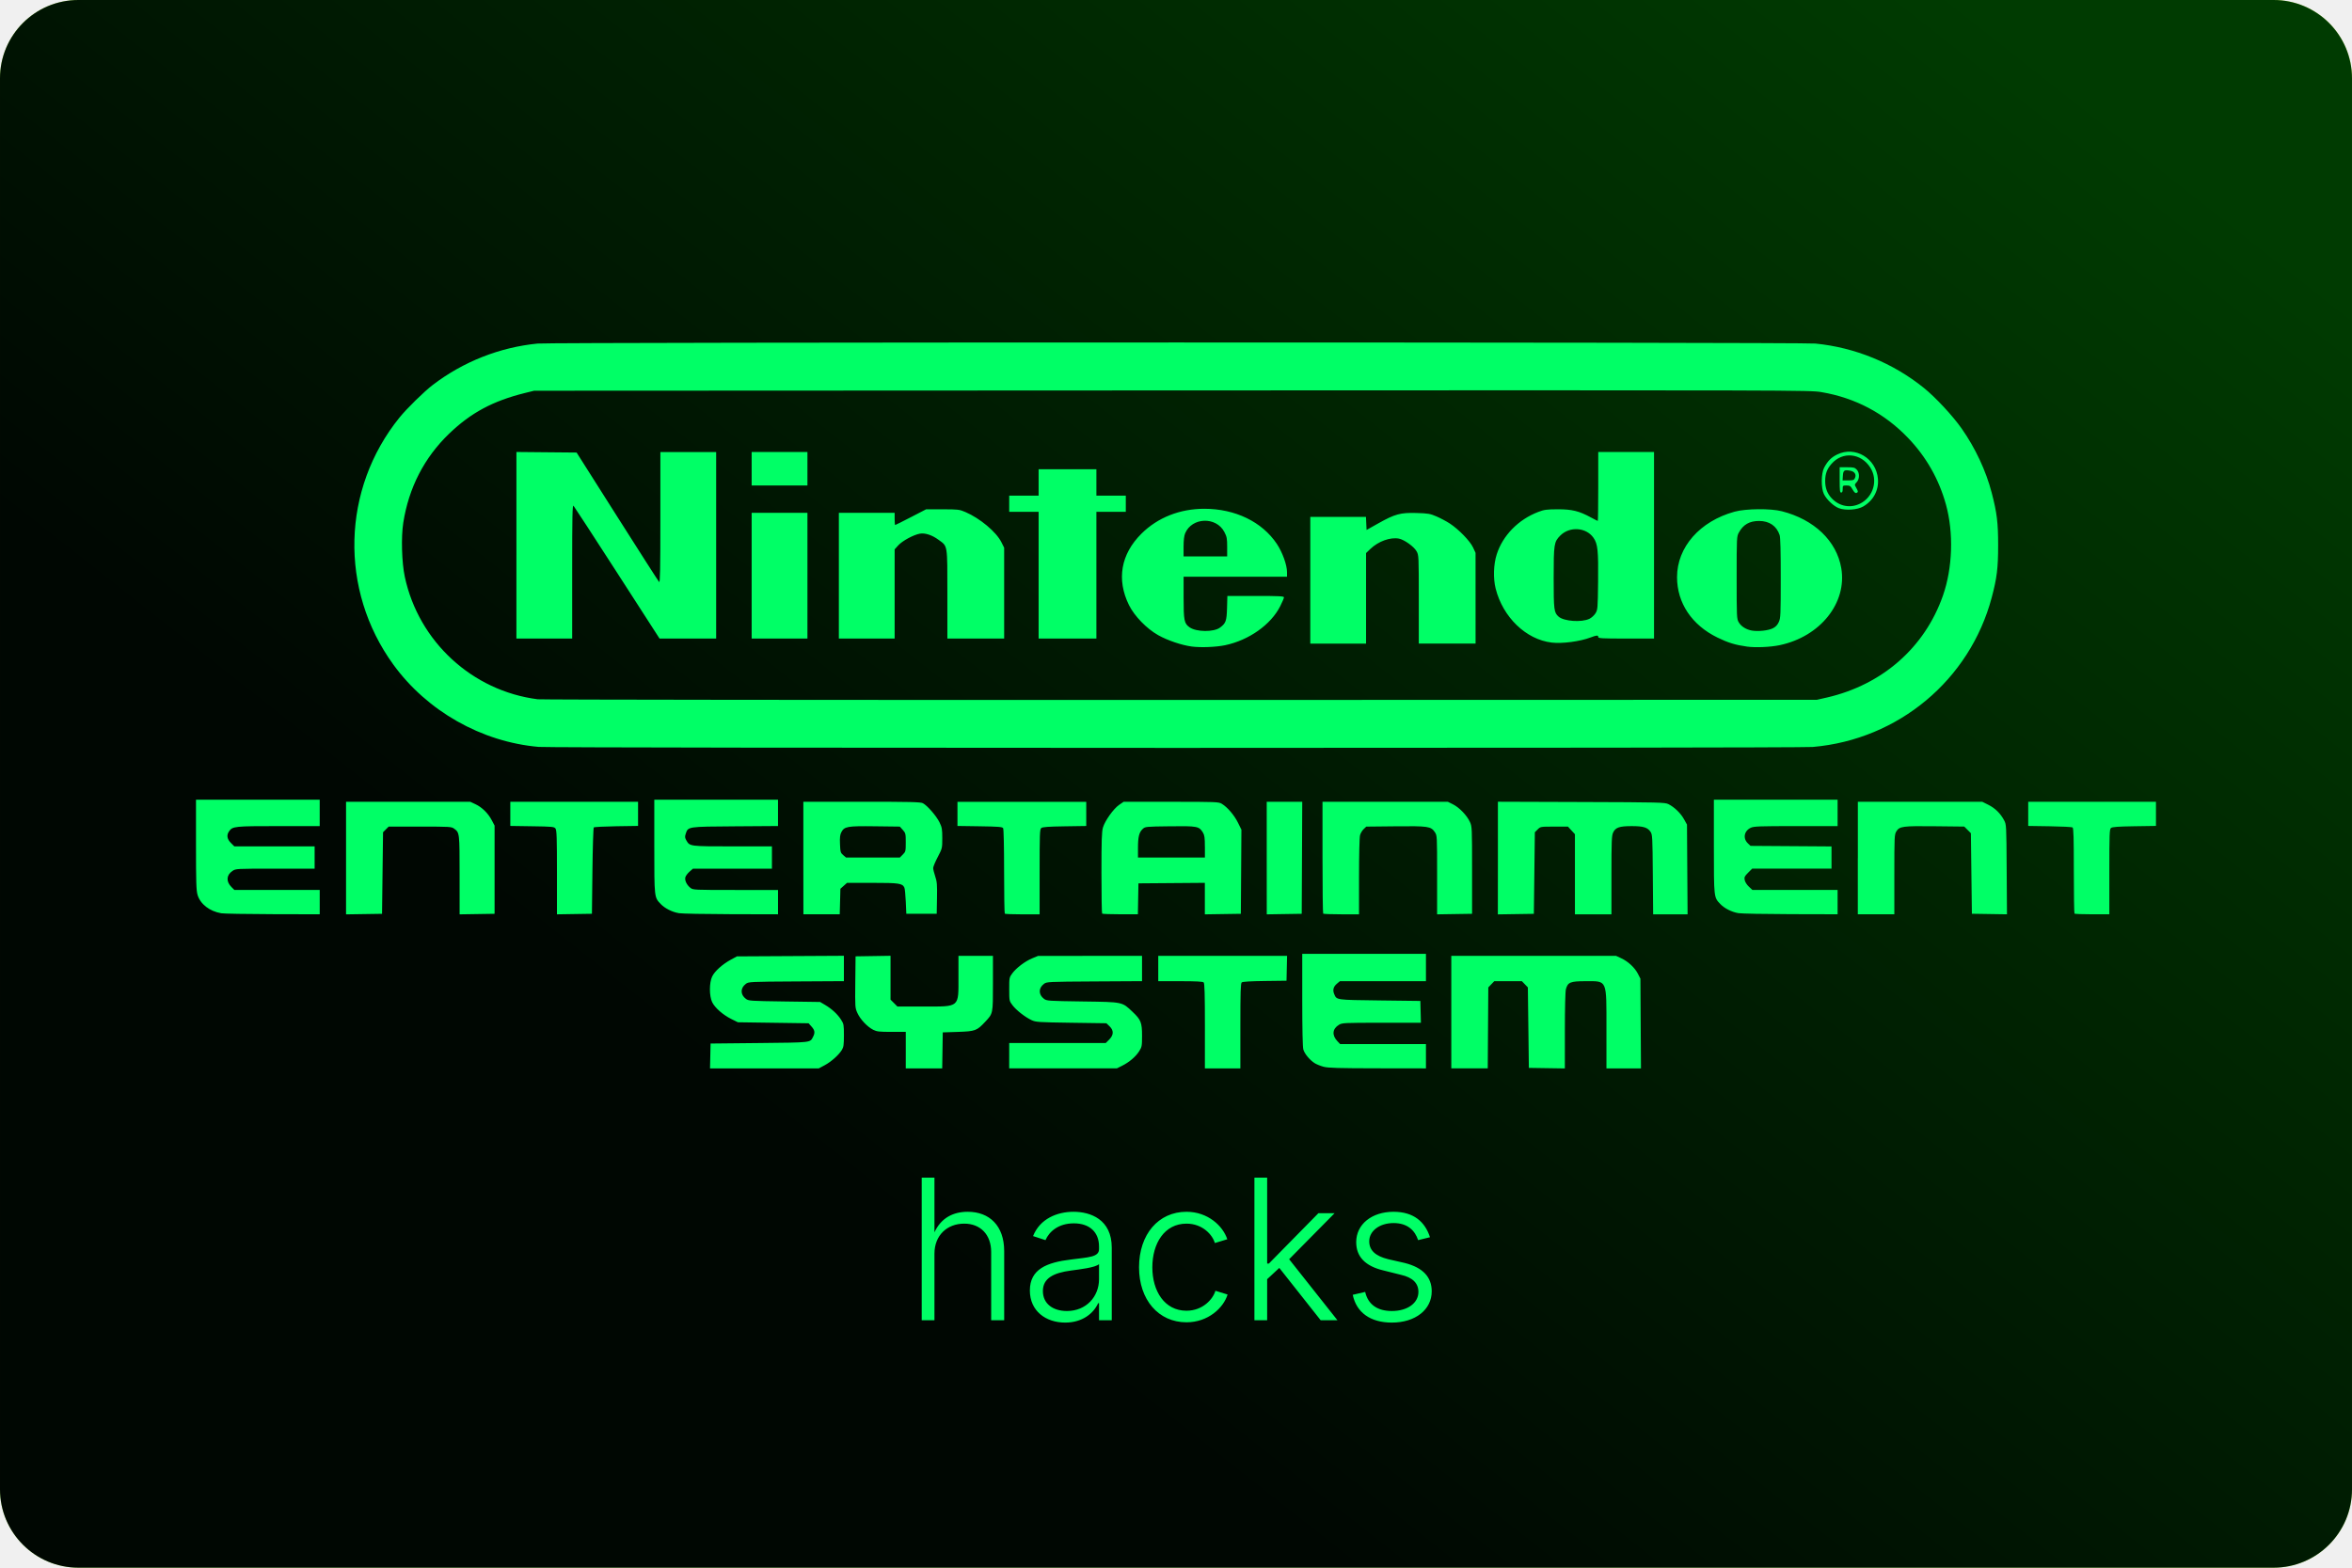
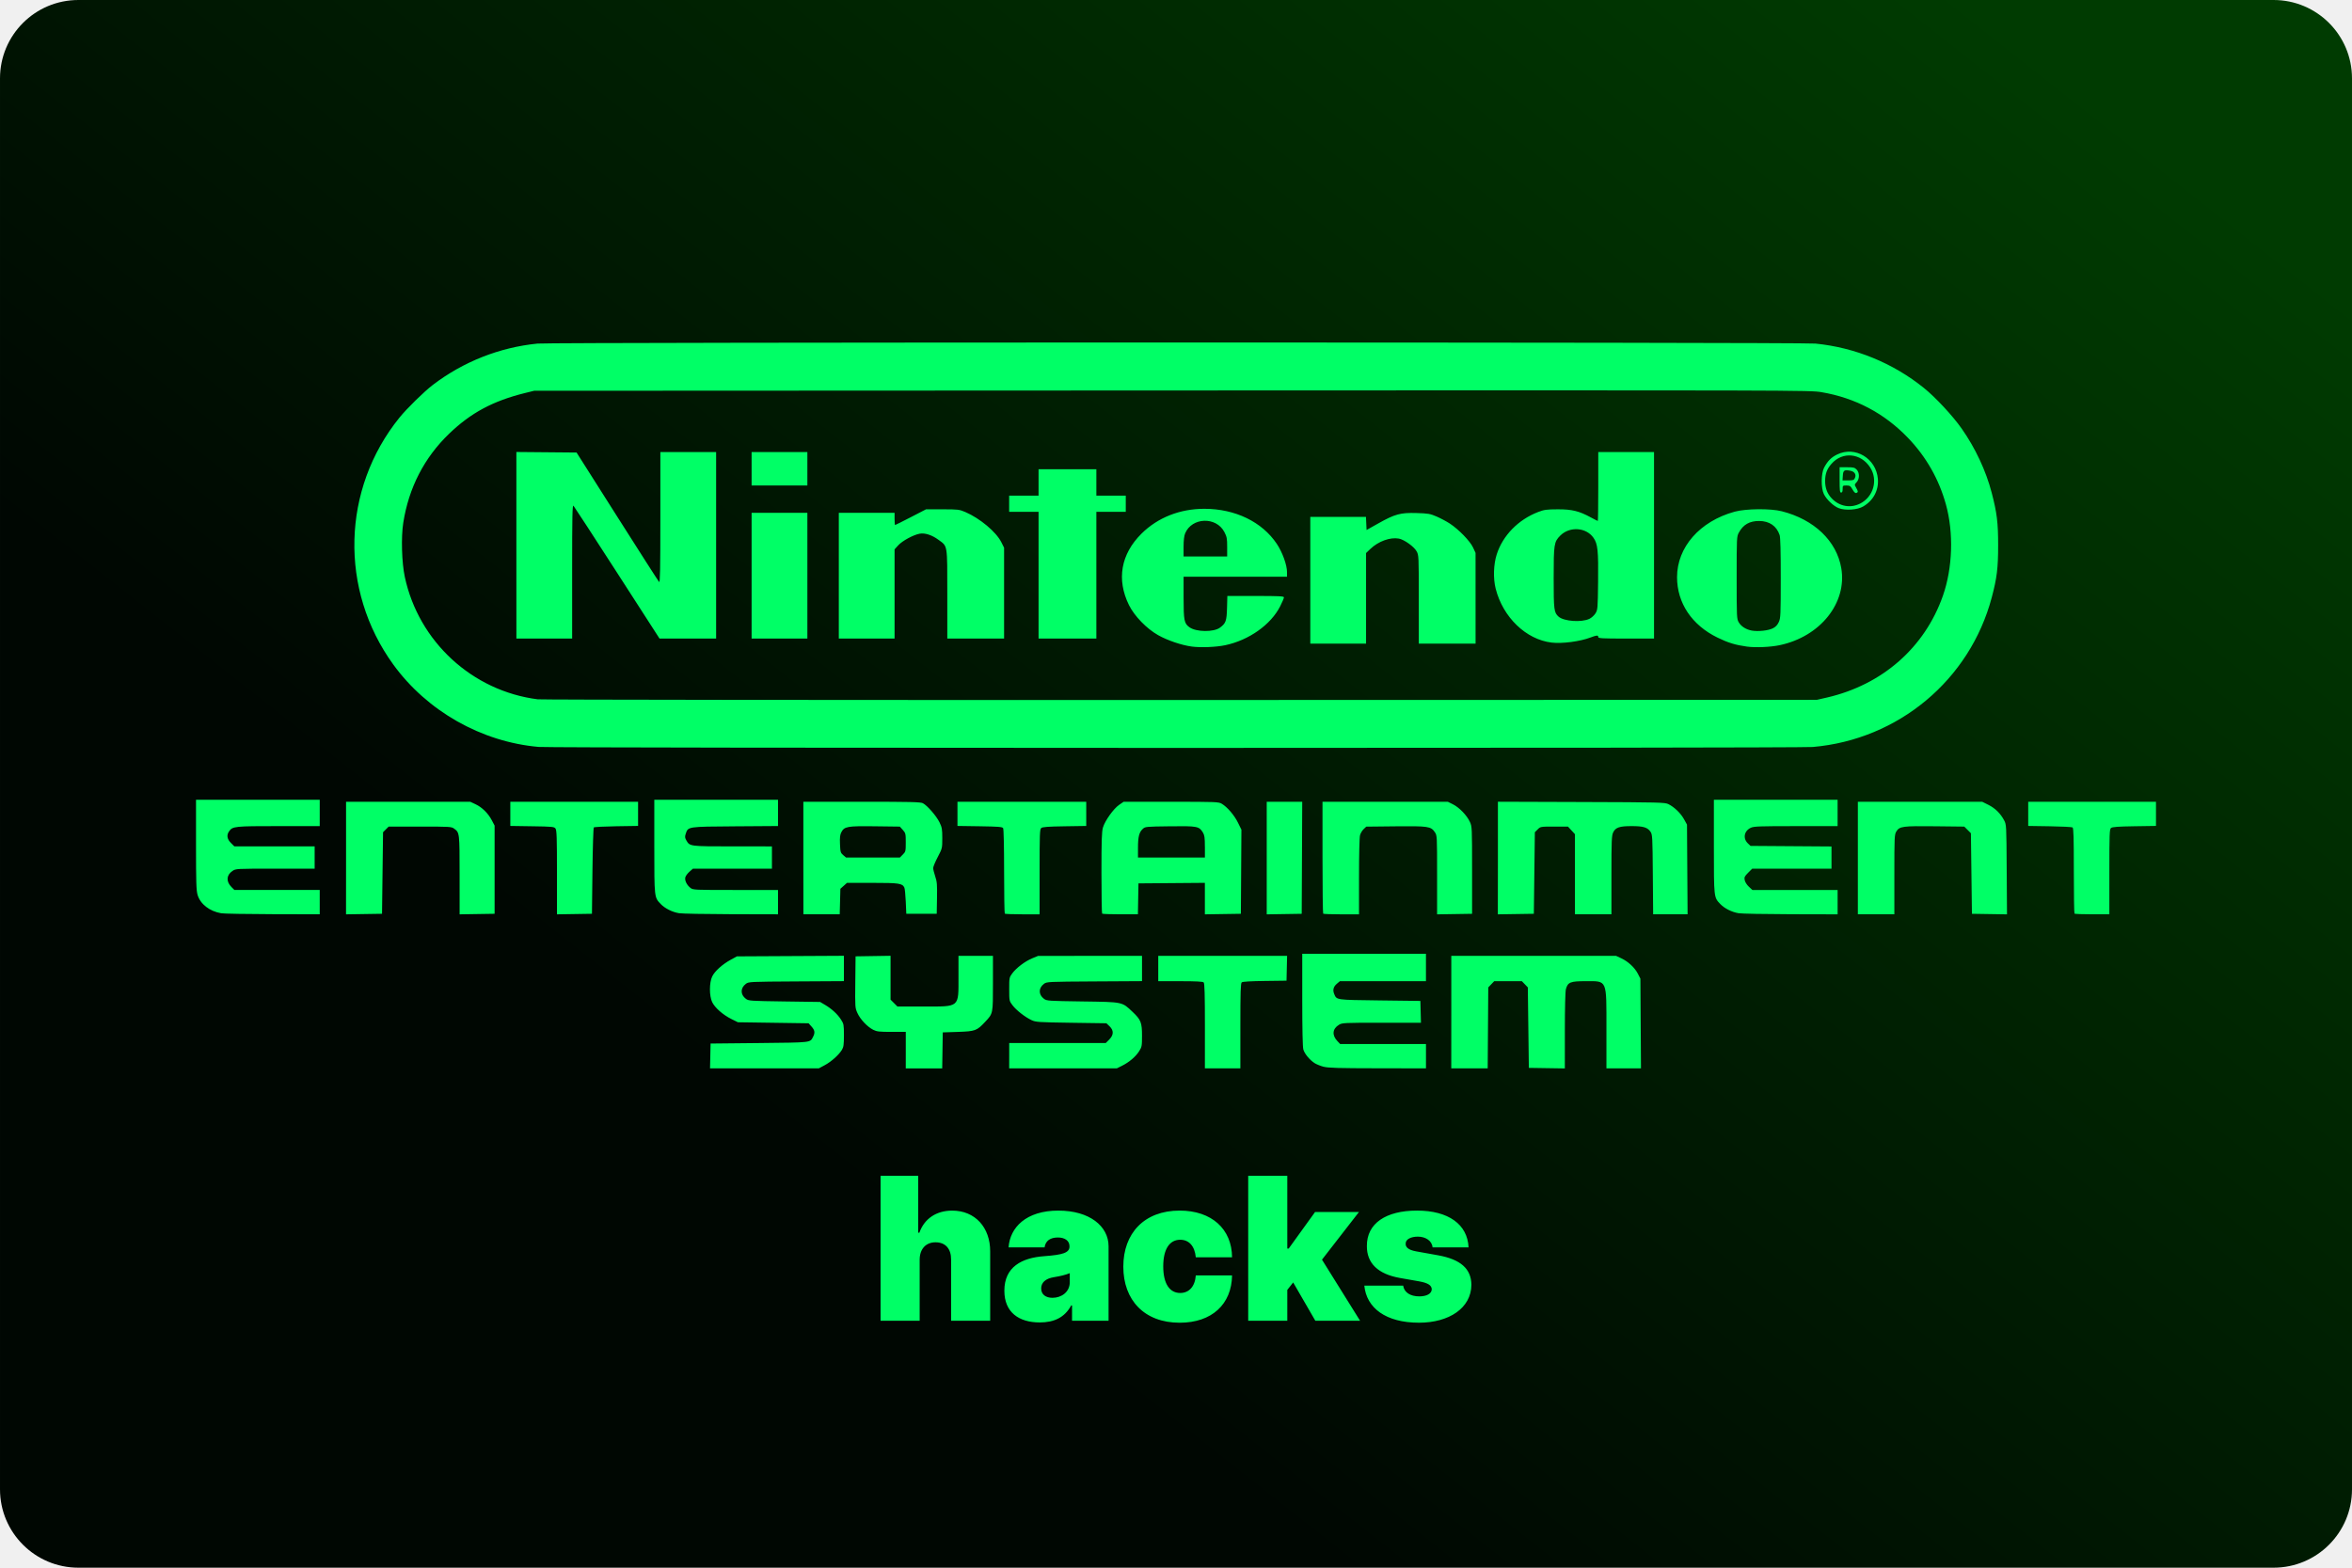
- <svg xmlns="http://www.w3.org/2000/svg" xmlns:xlink="http://www.w3.org/1999/xlink" width="480" height="320" viewBox="0 0 127 84.667" version="1.1" id="svg1543">
-   <defs id="defs1540">
-     <clipPath clipPathUnits="userSpaceOnUse" id="clipPath2468">
-       <path id="path2470" style="fill:#ff0000;fill-opacity:0.533;stroke-width:2;stroke-linecap:square;stroke-linejoin:round;paint-order:stroke fill markers" d="m 200,0 h 96 l -16,160 h -96 z" />
-     </clipPath>
-     <clipPath clipPathUnits="userSpaceOnUse" id="clipPath2484">
-       <path id="path2486" style="fill:#ffff00;fill-opacity:0.365;stroke-width:2;stroke-linecap:square;stroke-linejoin:round;paint-order:stroke fill markers" d="M 8,0 C 3.568,0 0,3.568 0,8 V 160 H 108 L 124,0 Z" />
-     </clipPath>
-     <clipPath clipPathUnits="userSpaceOnUse" id="clipPath2500">
-       <path id="path2502" style="fill:#00ffff;fill-opacity:0.483;stroke-width:2;stroke-linecap:square;stroke-linejoin:round;paint-order:stroke fill markers" d="M 104,0 H 220 L 204,160 H 88 Z" />
-     </clipPath>
-     <clipPath clipPathUnits="userSpaceOnUse" id="clipPath2785">
-       <path id="path2787" style="fill:#00ff00;fill-opacity:0.338;stroke-width:2;stroke-linecap:square;stroke-linejoin:round;paint-order:stroke fill markers" d="M 276,0 H 392 L 376,160 H 260 Z" />
-     </clipPath>
-     <clipPath clipPathUnits="userSpaceOnUse" id="clipPath2801">
-       <path id="path2803" style="fill:#ff00ff;fill-opacity:0.432;stroke-width:2;stroke-linecap:square;stroke-linejoin:round;paint-order:stroke fill markers" d="M 372,0 356,160 H 480 V 8 c 0,-4.432 -3.568,-8 -8,-8 z" />
-     </clipPath>
-     <clipPath id="clip1">
-       <path d="m 249,0 h 75 v 124.512 h -75 z m 0,0" id="path2" />
-     </clipPath>
-     <clipPath id="clip2">
-       <path d="m 421,0 h 90 v 124.512 h -90 z m 0,0" id="path5" />
-     </clipPath>
-     <clipPath id="clip3">
-       <path d="m 513,0 h 28 v 124.512 h -28 z m 0,0" id="path8" />
-     </clipPath>
-     <clipPath id="clip4">
-       <path d="m 659,4 h 86.871 V 124 H 659 Z m 0,0" id="path11" />
-     </clipPath>
-     <linearGradient xlink:href="#linearGradient2856-6" id="linearGradient2858-3" x1="116.417" y1="7.938" x2="62.174" y2="76.729" gradientUnits="userSpaceOnUse" gradientTransform="translate(90.01723,19.87626)" />
-     <linearGradient id="linearGradient2856-6">
-       <stop style="stop-color:#cc3b02;stop-opacity:1" offset="0" id="stop2852-7" />
-       <stop style="stop-color:#a10705;stop-opacity:1" offset="1" id="stop2854-5" />
+ <svg xmlns="http://www.w3.org/2000/svg" width="480" height="320" version="1.1" viewBox="0 0 127 84.667">
+   <defs>
+     <linearGradient id="a" x1="116.42" x2="62.174" y1="7.938" y2="76.729" gradientTransform="translate(3e-6)" gradientUnits="userSpaceOnUse">
+       <stop stop-color="#003b01" offset="0" />
+       <stop stop-color="#000702" offset="1" />
    </linearGradient>
  </defs>
-   <g id="layer1" style="display:inline">
-     <g id="g1363" transform="translate(-90.01723,-19.87626)">
-       <rect style="fill:url(#linearGradient2858-3);fill-opacity:1;stroke-width:0.529;stroke-linecap:square;stroke-linejoin:round;paint-order:stroke fill markers" id="rect1569-3" width="127" height="84.667" x="90.017" y="19.876" ry="4.233" />
-       <path style="fill:#ffffff;stroke-width:0.055" d="m 128.371,76.906 0.015,-0.671 2.633,-0.027 c 2.852,-0.03 2.735,-0.016 2.9,-0.335 0.116,-0.224 0.097,-0.354 -0.081,-0.553 l -0.16,-0.179 -1.909,-0.027 -1.909,-0.027 -0.354,-0.176 c -0.452,-0.224 -0.888,-0.607 -1.034,-0.909 -0.162,-0.334 -0.162,-1.055 0,-1.389 0.138,-0.286 0.555,-0.661 1.005,-0.905 l 0.332,-0.18 2.888,-0.016 2.888,-0.016 v 0.685 0.685 l -2.569,0.015 c -2.513,0.015 -2.573,0.018 -2.724,0.13 -0.305,0.227 -0.305,0.583 -6e-5,0.81 0.148,0.111 0.231,0.116 2.081,0.142 l 1.926,0.027 0.267,0.157 c 0.361,0.212 0.678,0.505 0.865,0.798 0.146,0.23 0.155,0.278 0.155,0.849 -1.7e-4,0.507 -0.018,0.634 -0.109,0.784 -0.168,0.276 -0.579,0.642 -0.929,0.829 l -0.318,0.17 h -2.937 -2.937 l 0.015,-0.671 z m 10.555,-0.315 v -0.986 h -0.769 c -0.669,0 -0.797,-0.015 -0.991,-0.113 -0.318,-0.162 -0.692,-0.558 -0.847,-0.896 -0.132,-0.288 -0.133,-0.31 -0.119,-1.681 l 0.015,-1.389 0.944,-0.015 0.944,-0.015 v 1.184 1.184 l 0.186,0.186 0.186,0.186 h 1.404 c 1.985,0 1.892,0.079 1.892,-1.612 v -1.125 h 0.931 0.931 v 1.481 c 0,1.667 0.009,1.624 -0.424,2.087 -0.446,0.477 -0.529,0.507 -1.465,0.539 l -0.821,0.027 -0.015,0.972 -0.015,0.972 h -0.984 -0.984 z m 5.585,0.301 v -0.684 h 2.606 2.606 l 0.186,-0.186 c 0.249,-0.249 0.255,-0.494 0.018,-0.721 l -0.168,-0.161 -1.899,-0.027 c -1.785,-0.026 -1.914,-0.034 -2.145,-0.143 -0.349,-0.164 -0.818,-0.531 -1.025,-0.802 -0.175,-0.23 -0.177,-0.237 -0.178,-0.865 -0.001,-0.617 0.003,-0.638 0.163,-0.855 0.22,-0.299 0.694,-0.657 1.08,-0.816 l 0.316,-0.13 2.806,-0.001 2.806,-0.001 v 0.683 0.683 l -2.569,0.015 c -2.513,0.015 -2.573,0.018 -2.724,0.13 -0.305,0.227 -0.305,0.583 -5e-5,0.81 0.148,0.111 0.231,0.116 2.081,0.142 2.203,0.031 2.124,0.015 2.708,0.567 0.444,0.42 0.505,0.574 0.505,1.282 0,0.559 -0.009,0.608 -0.157,0.841 -0.187,0.294 -0.531,0.588 -0.919,0.782 l -0.282,0.141 h -2.908 -2.908 z m 10.567,-1.604 c 0,-1.707 -0.017,-2.305 -0.066,-2.354 -0.047,-0.047 -0.404,-0.066 -1.259,-0.066 h -1.194 v -0.684 -0.684 h 3.478 3.478 l -0.015,0.671 -0.015,0.671 -1.173,0.015 c -0.753,0.009 -1.199,0.036 -1.246,0.075 -0.058,0.048 -0.073,0.514 -0.073,2.353 v 2.293 h -0.958 -0.958 z m 6.41,2.202 c -0.163,-0.044 -0.376,-0.129 -0.474,-0.189 -0.268,-0.166 -0.557,-0.512 -0.622,-0.747 -0.037,-0.133 -0.058,-1.109 -0.058,-2.687 l -3.1e-4,-2.477 h 3.34 3.34 v 0.739 0.739 h -2.323 -2.323 l -0.162,0.136 c -0.19,0.16 -0.238,0.342 -0.147,0.557 0.137,0.327 0.07,0.317 2.458,0.347 l 2.195,0.027 0.015,0.589 0.015,0.589 -2.123,2.19e-4 c -2.032,2.19e-4 -2.131,0.005 -2.304,0.111 -0.357,0.217 -0.388,0.565 -0.079,0.888 l 0.144,0.151 h 2.317 2.317 v 0.657 0.657 l -2.614,-0.004 c -2.108,-0.003 -2.672,-0.019 -2.911,-0.083 z m 6.894,-2.952 v -3.039 l 4.449,5.47e-4 4.449,5.48e-4 0.284,0.132 c 0.37,0.172 0.726,0.505 0.895,0.835 l 0.135,0.264 0.015,2.423 0.015,2.423 h -0.932 -0.932 v -2.111 c 0,-2.731 0.058,-2.598 -1.127,-2.598 -0.821,0 -0.957,0.055 -1.061,0.427 -0.034,0.122 -0.057,1.014 -0.057,2.244 l -5.5e-4,2.041 -0.972,-0.015 -0.972,-0.015 -0.027,-2.173 -0.027,-2.173 -0.161,-0.168 -0.161,-0.168 h -0.746 -0.746 l -0.161,0.168 -0.161,0.168 -0.015,2.186 -0.015,2.186 h -0.984 -0.984 z m -66.42,-5.339 c -0.628,-0.106 -1.129,-0.495 -1.277,-0.991 -0.071,-0.241 -0.085,-0.678 -0.085,-2.713 V 63.068 h 3.34 3.34 v 0.712 0.712 h -2.219 c -2.381,0 -2.485,0.011 -2.674,0.28 -0.145,0.207 -0.112,0.419 0.097,0.629 l 0.186,0.186 h 2.168 2.168 v 0.602 0.602 h -2.127 c -2.124,0 -2.127,2.19e-4 -2.312,0.125 -0.329,0.222 -0.35,0.569 -0.051,0.868 l 0.157,0.157 h 2.304 2.304 v 0.657 0.657 l -2.532,-0.006 c -1.393,-0.004 -2.646,-0.026 -2.786,-0.049 z m 6.741,-2.982 v -3.04 l 3.353,5.47e-4 3.353,5.47e-4 0.283,0.132 c 0.351,0.164 0.68,0.486 0.879,0.865 l 0.152,0.289 v 2.382 2.382 l -0.944,0.015 -0.944,0.015 -8e-4,-2.123 c -8.7e-4,-2.282 -0.001,-2.286 -0.291,-2.501 -0.149,-0.111 -0.214,-0.115 -1.847,-0.115 h -1.692 l -0.152,0.152 -0.152,0.152 -0.027,2.203 -0.027,2.203 -0.972,0.015 -0.972,0.015 z m 11.388,0.777 c 0,-1.867 -0.014,-2.282 -0.078,-2.369 -0.072,-0.099 -0.164,-0.108 -1.259,-0.124 l -1.182,-0.018 V 63.831 63.178 h 3.449 3.449 v 0.652 0.652 l -1.173,0.018 c -0.645,0.01 -1.193,0.039 -1.218,0.064 -0.025,0.025 -0.058,1.084 -0.073,2.354 l -0.027,2.309 -0.944,0.015 -0.944,0.015 z m 6.582,2.2 c -0.362,-0.06 -0.754,-0.258 -0.981,-0.495 -0.348,-0.364 -0.345,-0.332 -0.345,-3.11 V 63.068 h 3.34 3.34 v 0.71 0.71 l -2.313,0.016 c -2.584,0.018 -2.541,0.011 -2.671,0.405 -0.052,0.159 -0.046,0.215 0.041,0.365 0.182,0.312 0.182,0.312 2.493,0.313 l 2.122,8.07e-4 v 0.602 0.602 h -2.133 -2.133 l -0.188,0.165 c -0.103,0.091 -0.203,0.226 -0.222,0.302 -0.042,0.167 0.077,0.413 0.275,0.569 0.142,0.112 0.196,0.114 2.438,0.114 h 2.292 v 0.657 0.657 l -2.532,-0.006 c -1.393,-0.004 -2.662,-0.028 -2.821,-0.054 z m 6.722,-2.978 v -3.039 h 3.151 c 2.638,0 3.176,0.013 3.304,0.079 0.238,0.123 0.729,0.688 0.896,1.029 0.134,0.274 0.151,0.37 0.151,0.858 0,0.545 -0.002,0.553 -0.246,1.021 -0.136,0.259 -0.246,0.526 -0.246,0.593 0,0.067 0.05,0.27 0.111,0.451 0.096,0.284 0.109,0.443 0.096,1.174 l -0.015,0.845 h -0.821 -0.821 l -0.029,-0.657 c -0.016,-0.361 -0.05,-0.701 -0.075,-0.755 -0.109,-0.232 -0.285,-0.258 -1.726,-0.258 h -1.371 l -0.179,0.16 -0.179,0.16 -0.018,0.689 -0.018,0.689 h -0.981 -0.981 z m 5.37,-0.187 c 0.153,-0.153 0.16,-0.181 0.16,-0.656 0,-0.471 -0.008,-0.505 -0.16,-0.675 l -0.16,-0.179 -1.339,-0.017 c -1.505,-0.019 -1.657,0.008 -1.82,0.322 -0.07,0.134 -0.087,0.286 -0.072,0.639 0.018,0.428 0.031,0.473 0.173,0.595 l 0.154,0.132 h 1.452 1.452 z m 5.507,3.19 c -0.02,-0.02 -0.037,-1.049 -0.037,-2.286 -4.9e-4,-1.32 -0.022,-2.283 -0.053,-2.331 -0.043,-0.068 -0.259,-0.085 -1.258,-0.1 l -1.207,-0.018 v -0.652 -0.652 h 3.477 3.477 v 0.653 0.653 l -1.169,0.018 c -0.89,0.013 -1.19,0.036 -1.259,0.093 -0.081,0.068 -0.09,0.303 -0.09,2.368 v 2.293 h -0.922 c -0.507,0 -0.938,-0.016 -0.958,-0.036 z m 5.256,0 c -0.02,-0.02 -0.036,-1.013 -0.036,-2.207 0,-1.762 0.015,-2.223 0.081,-2.445 0.109,-0.367 0.571,-1.014 0.872,-1.221 l 0.243,-0.167 2.563,2.19e-4 c 2.461,2.18e-4 2.571,0.005 2.742,0.109 0.304,0.185 0.669,0.613 0.867,1.013 l 0.189,0.383 -0.015,2.272 -0.015,2.272 -0.972,0.015 -0.972,0.015 v -0.851 -0.851 l -1.793,0.014 -1.793,0.014 -0.015,0.835 -0.015,0.835 h -0.948 c -0.521,0 -0.964,-0.016 -0.984,-0.036 z m 5.548,-3.618 c 0,-0.487 -0.019,-0.619 -0.107,-0.764 -0.205,-0.336 -0.298,-0.354 -1.781,-0.335 -1.325,0.017 -1.334,0.018 -1.474,0.15 -0.19,0.178 -0.25,0.426 -0.25,1.031 l -3.1e-4,0.506 h 1.807 1.807 v -0.589 z m 3.34,0.617 v -3.04 h 0.959 0.959 l -0.014,3.025 -0.014,3.025 -0.944,0.015 -0.944,0.015 z m 3.048,3.001 c -0.02,-0.02 -0.036,-1.387 -0.036,-3.039 v -3.002 h 3.384 3.384 l 0.279,0.139 c 0.338,0.169 0.748,0.594 0.91,0.944 0.117,0.253 0.119,0.309 0.119,2.613 v 2.354 l -0.944,0.015 -0.944,0.015 v -2.128 c 0,-2.127 0,-2.129 -0.125,-2.315 -0.208,-0.309 -0.357,-0.331 -2.129,-0.312 l -1.57,0.017 -0.141,0.133 c -0.078,0.073 -0.166,0.221 -0.196,0.329 -0.032,0.113 -0.054,1.054 -0.055,2.235 l -3.1e-4,2.039 h -0.949 c -0.522,0 -0.965,-0.016 -0.986,-0.036 z m 9.435,-3.002 v -3.041 l 4.503,0.015 c 4.257,0.014 4.514,0.02 4.707,0.116 0.318,0.158 0.66,0.489 0.838,0.81 l 0.162,0.293 0.016,2.423 0.016,2.423 h -0.93 -0.93 l -0.017,-2.149 c -0.016,-2.027 -0.023,-2.158 -0.124,-2.307 -0.161,-0.238 -0.391,-0.307 -1.015,-0.307 -0.664,0 -0.875,0.072 -1.003,0.344 -0.081,0.17 -0.092,0.444 -0.092,2.306 v 2.113 h -0.986 -0.986 v -2.163 -2.163 l -0.188,-0.205 -0.188,-0.205 h -0.742 c -0.738,0 -0.743,8.44e-4 -0.894,0.152 l -0.152,0.152 -0.027,2.203 -0.027,2.203 -0.972,0.015 -0.972,0.015 z m 12.988,2.977 c -0.362,-0.06 -0.754,-0.258 -0.981,-0.495 -0.348,-0.364 -0.345,-0.332 -0.345,-3.11 V 63.068 h 3.34 3.34 v 0.712 0.712 h -2.25 c -1.969,0 -2.274,0.011 -2.439,0.09 -0.364,0.173 -0.435,0.579 -0.149,0.848 l 0.138,0.13 2.186,0.015 2.186,0.015 v 0.6 0.6 h -2.142 -2.142 l -0.219,0.219 c -0.192,0.192 -0.215,0.241 -0.185,0.397 0.019,0.102 0.116,0.254 0.225,0.356 l 0.191,0.178 h 2.3 2.3 v 0.657 0.657 l -2.532,-0.006 c -1.393,-0.004 -2.662,-0.028 -2.821,-0.054 z m 6.448,-2.978 v -3.039 h 3.358 3.358 l 0.333,0.166 c 0.362,0.181 0.65,0.463 0.846,0.83 0.125,0.234 0.126,0.251 0.141,2.659 l 0.016,2.424 -0.947,-0.015 -0.947,-0.015 -0.027,-2.175 -0.027,-2.175 -0.179,-0.179 -0.179,-0.179 -1.573,-0.018 c -1.761,-0.02 -1.926,0.002 -2.096,0.281 -0.101,0.166 -0.107,0.29 -0.107,2.324 v 2.149 h -0.986 -0.986 v -3.039 z m 11.698,3.002 c -0.02,-0.02 -0.036,-1.066 -0.036,-2.324 0,-1.77 -0.015,-2.297 -0.068,-2.331 -0.038,-0.024 -0.592,-0.052 -1.232,-0.062 l -1.163,-0.018 V 63.831 63.178 h 3.449 3.449 v 0.652 0.652 l -1.169,0.018 c -0.889,0.014 -1.191,0.036 -1.259,0.094 -0.081,0.068 -0.09,0.303 -0.09,2.368 v 2.293 h -0.922 c -0.507,0 -0.938,-0.016 -0.958,-0.036 z m -82.929,-9.003 c -3.09,-0.27 -6.027,-1.935 -7.852,-4.451 -2.921,-4.027 -2.784,-9.477 0.336,-13.337 0.392,-0.485 1.33,-1.405 1.795,-1.76 1.646,-1.257 3.608,-2.032 5.659,-2.236 0.789,-0.078 68.213,-0.078 69.002,0 2.14,0.212 4.187,1.049 5.856,2.396 0.631,0.509 1.56,1.507 2.041,2.195 0.74,1.055 1.312,2.278 1.621,3.465 0.285,1.094 0.348,1.61 0.348,2.838 0,1.23 -0.065,1.762 -0.346,2.82 -1.182,4.451 -5.042,7.675 -9.665,8.073 -0.803,0.069 -68.004,0.066 -68.794,-0.003 z m 69.561,-2.668 c 2.992,-0.688 5.285,-2.702 6.264,-5.501 0.524,-1.498 0.586,-3.393 0.162,-4.924 -0.378,-1.364 -1.062,-2.569 -2.043,-3.593 -1.274,-1.331 -2.85,-2.165 -4.679,-2.475 -0.626,-0.106 -1.072,-0.107 -35.072,-0.092 l -34.438,0.016 -0.493,0.122 c -1.734,0.43 -2.922,1.068 -4.097,2.198 -1.341,1.29 -2.179,2.917 -2.476,4.809 -0.122,0.774 -0.083,2.152 0.083,2.925 0.748,3.495 3.64,6.16 7.175,6.61 0.196,0.025 15.816,0.042 34.712,0.037 l 34.356,-0.008 z m -34.301,-2.754 c -0.544,-0.072 -1.3,-0.328 -1.807,-0.612 -0.621,-0.348 -1.288,-1.034 -1.579,-1.626 -0.681,-1.381 -0.44,-2.754 0.677,-3.86 0.877,-0.869 2.072,-1.341 3.392,-1.341 1.664,0 3.117,0.703 3.913,1.893 0.304,0.455 0.552,1.141 0.552,1.531 v 0.244 h -2.792 -2.792 v 1.124 c 0,1.244 0.031,1.402 0.32,1.608 0.364,0.259 1.309,0.269 1.647,0.016 0.315,-0.235 0.358,-0.355 0.378,-1.055 l 0.018,-0.653 h 1.528 c 1.255,0 1.528,0.013 1.528,0.075 0,0.041 -0.089,0.253 -0.199,0.472 -0.499,0.998 -1.689,1.843 -2.976,2.113 -0.495,0.104 -1.318,0.136 -1.808,0.072 z m 1.916,-5.38 c 0,-0.456 -0.017,-0.547 -0.152,-0.806 -0.44,-0.842 -1.754,-0.797 -2.117,0.073 -0.056,0.135 -0.085,0.378 -0.085,0.725 v 0.522 h 1.177 1.177 z m 28.065,5.383 c -0.622,-0.086 -1.016,-0.206 -1.593,-0.488 -1.383,-0.675 -2.178,-1.864 -2.18,-3.258 -0.002,-1.622 1.231,-3.026 3.111,-3.54 0.608,-0.166 1.938,-0.179 2.546,-0.023 1.75,0.447 2.957,1.601 3.21,3.069 0.324,1.878 -1.132,3.702 -3.325,4.164 -0.502,0.106 -1.307,0.141 -1.769,0.077 z m 1.401,-0.987 c 0.152,-0.078 0.248,-0.179 0.321,-0.34 0.097,-0.213 0.104,-0.384 0.105,-2.37 8.2e-4,-1.458 -0.019,-2.2 -0.061,-2.327 -0.164,-0.49 -0.553,-0.758 -1.103,-0.76 -0.521,-0.002 -0.865,0.195 -1.099,0.628 -0.115,0.214 -0.118,0.271 -0.118,2.436 0,2.132 0.004,2.225 0.111,2.407 0.131,0.224 0.398,0.393 0.707,0.448 0.34,0.061 0.894,7.17e-4 1.136,-0.123 z m -24.977,-2.595 v -3.422 h 1.503 1.503 l 0.016,0.353 0.016,0.353 0.63,-0.354 c 0.904,-0.508 1.201,-0.588 2.067,-0.562 0.63,0.019 0.735,0.037 1.085,0.188 0.213,0.092 0.533,0.262 0.712,0.379 0.481,0.315 1.093,0.945 1.254,1.291 l 0.137,0.294 5.4e-4,2.45 5.5e-4,2.45 h -1.533 -1.533 V 52.249 c 0,-2.365 -0.001,-2.39 -0.122,-2.604 -0.141,-0.251 -0.667,-0.626 -0.953,-0.68 -0.465,-0.087 -1.107,0.145 -1.538,0.557 l -0.234,0.223 v 2.446 2.446 h -1.506 -1.506 v -3.422 z m 13.03,3.365 c -1.381,-0.163 -2.63,-1.368 -3.021,-2.913 -0.14,-0.554 -0.117,-1.305 0.057,-1.849 0.327,-1.022 1.166,-1.88 2.239,-2.291 0.324,-0.124 0.453,-0.142 1.053,-0.144 0.77,-0.003 1.159,0.093 1.795,0.44 0.189,0.103 0.356,0.188 0.37,0.188 0.014,0 0.025,-0.838 0.025,-1.862 V 44.289 h 1.506 1.506 v 5.037 5.037 h -1.506 c -1.302,0 -1.506,-0.011 -1.506,-0.082 0,-0.108 -0.08,-0.104 -0.416,0.024 -0.569,0.216 -1.534,0.343 -2.103,0.275 z m 2.039,-1.281 c 0.112,-0.054 0.26,-0.187 0.329,-0.297 0.12,-0.193 0.125,-0.251 0.142,-1.713 0.019,-1.68 -0.018,-2.039 -0.25,-2.369 -0.398,-0.567 -1.286,-0.625 -1.792,-0.118 -0.338,0.339 -0.357,0.458 -0.357,2.297 0,1.722 0.018,1.859 0.266,2.081 0.284,0.253 1.238,0.321 1.663,0.118 z M 117.902,49.325 v -5.038 l 1.625,0.015 1.625,0.015 2.194,3.461 c 1.207,1.904 2.225,3.492 2.262,3.529 0.053,0.053 0.067,-0.669 0.067,-3.475 v -3.542 h 1.506 1.506 v 5.037 5.037 h -1.528 -1.528 l -2.285,-3.545 c -1.257,-1.95 -2.319,-3.581 -2.359,-3.625 -0.062,-0.067 -0.074,0.5 -0.074,3.545 v 3.625 h -1.506 -1.506 z m 12.702,1.643 v -3.395 h 1.506 1.506 v 3.395 3.395 h -1.506 -1.506 z m 4.709,0 v -3.395 h 1.506 1.506 v 0.329 c 0,0.181 0.013,0.329 0.029,0.329 0.016,0 0.398,-0.191 0.849,-0.424 l 0.82,-0.424 h 0.889 c 0.844,0 0.907,0.008 1.233,0.147 0.788,0.338 1.669,1.076 1.945,1.631 l 0.148,0.296 v 2.453 2.453 h -1.533 -1.533 l -2.1e-4,-2.395 c -2.2e-4,-2.725 0.025,-2.572 -0.477,-2.939 -0.35,-0.257 -0.722,-0.379 -1.005,-0.331 -0.337,0.057 -0.947,0.386 -1.168,0.63 l -0.197,0.218 v 2.409 2.409 h -1.506 -1.506 v -3.395 z m 10.786,-0.027 v -3.422 h -0.794 -0.794 v -0.438 -0.438 h 0.794 0.794 v -0.712 -0.712 h 1.56 1.56 v 0.712 0.712 h 0.794 0.794 v 0.438 0.438 h -0.794 -0.794 v 3.422 3.422 h -1.56 -1.56 z m 43.213,-3.619 c -0.28,-0.103 -0.661,-0.461 -0.809,-0.761 -0.16,-0.324 -0.153,-1.117 0.013,-1.43 0.191,-0.359 0.382,-0.552 0.703,-0.709 0.971,-0.475 2.112,0.21 2.201,1.323 0.049,0.612 -0.245,1.162 -0.793,1.484 -0.313,0.184 -0.949,0.229 -1.315,0.094 z m 1.146,-0.247 c 0.726,-0.368 0.98,-1.274 0.547,-1.95 -0.502,-0.782 -1.494,-0.878 -2.089,-0.201 -0.248,0.282 -0.343,0.538 -0.345,0.924 -0.002,0.387 0.114,0.692 0.36,0.949 0.413,0.431 1.01,0.539 1.527,0.277 z m -0.407,-0.762 c -0.109,-0.192 -0.147,-0.217 -0.329,-0.217 -0.198,-3.83e-4 -0.205,0.006 -0.205,0.191 0,0.134 -0.025,0.192 -0.082,0.192 -0.069,0 -0.082,-0.113 -0.082,-0.684 v -0.684 h 0.401 c 0.348,0 0.417,0.017 0.52,0.127 0.163,0.173 0.161,0.506 -0.003,0.681 -0.119,0.126 -0.12,0.135 -0.027,0.295 0.116,0.202 0.118,0.245 0.013,0.286 -0.055,0.021 -0.122,-0.04 -0.205,-0.185 z m 0.129,-0.621 c 0.085,-0.186 -0.019,-0.35 -0.248,-0.393 -0.33,-0.062 -0.386,-0.025 -0.405,0.263 l -0.017,0.26 h 0.305 c 0.268,0 0.313,-0.016 0.365,-0.13 z m -59.576,-0.5 V 44.289 h 1.506 1.506 v 0.903 0.903 h -1.506 -1.506 z" id="path4656" />
-     </g>
-   </g>
-   <g id="layer3" style="display:inline">
-     <text xml:space="preserve" style="font-style:normal;font-weight:normal;font-size:10.583px;line-height:1.25;font-family:sans-serif;display:inline;fill:#ffffff;fill-opacity:1;stroke:none;stroke-width:0.265" x="48.88" y="71.306" id="text2121">
-       <tspan id="tspan2119" style="font-style:normal;font-variant:normal;font-weight:300;font-stretch:normal;font-size:10.583px;font-family:Inter;-inkscape-font-specification:'Inter, Light';font-variant-ligatures:normal;font-variant-caps:normal;font-variant-numeric:normal;font-variant-east-asian:normal;fill:#ffffff;stroke-width:0.265" x="48.88" y="71.306">hacks</tspan>
-     </text>
-   </g>
-   <g id="layer2" style="display:inline;mix-blend-mode:multiply">
-     <rect style="fill:#00ff66;fill-opacity:1;stroke:none;stroke-width:1;stroke-linecap:square;stroke-linejoin:round;paint-order:stroke markers fill" id="rect10353" width="127" height="84.667" x="0" y="0" ry="4.233" />
-   </g>
-   <style type="text/css" id="style3952">
- 	.st0{fill:#FC0C18;}
- 	.st1{fill:#FC0C18;}
- </style>
-   <style type="text/css" id="style3952-7">
- 	.st0{fill:#FC0C18;}
- 	.st1{fill:#FC0C18;}
- </style>
+   <rect x="1.7285e-7" y="1.5721e-6" width="127" height="84.667" ry="4.233" fill="url(#a)" stroke-linecap="square" stroke-linejoin="round" stroke-width=".529" style="paint-order:stroke fill markers" />
+   <path d="m38.354 57.03 0.015-0.671 2.633-0.027c2.852-0.03 2.735-0.016 2.9-0.335 0.116-0.224 0.097-0.354-0.081-0.553l-0.16-0.179-3.817-0.055-0.354-0.176c-0.452-0.224-0.888-0.607-1.034-0.909-0.162-0.334-0.162-1.055 0-1.389 0.138-0.286 0.555-0.661 1.005-0.905l0.332-0.18 5.776-0.031v1.369l-2.569 0.015c-2.513 0.015-2.573 0.018-2.724 0.13-0.305 0.227-0.305 0.583-6e-5 0.81 0.148 0.111 0.231 0.116 2.08 0.142l1.926 0.027 0.267 0.157c0.361 0.212 0.678 0.505 0.865 0.798 0.146 0.23 0.155 0.278 0.155 0.849-1.7e-4 0.507-0.018 0.634-0.109 0.784-0.168 0.276-0.579 0.642-0.929 0.829l-0.318 0.17h-5.874l0.015-0.671zm10.555-0.315v-0.986h-0.769c-0.669 0-0.797-0.015-0.991-0.113-0.318-0.162-0.692-0.558-0.847-0.896-0.132-0.288-0.133-0.31-0.119-1.681l0.015-1.389 1.889-0.03v2.368l0.372 0.372h1.404c1.984 0 1.892 0.079 1.892-1.612v-1.125h1.861v1.481c0 1.667 9e-3 1.624-0.424 2.087-0.446 0.477-0.529 0.507-1.465 0.539l-0.821 0.027-0.03 1.944h-1.968zm5.585 0.301v-0.684h5.212l0.186-0.186c0.249-0.249 0.255-0.494 0.018-0.721l-0.168-0.161-1.899-0.027c-1.785-0.026-1.914-0.034-2.146-0.143-0.349-0.164-0.818-0.531-1.025-0.802-0.175-0.23-0.177-0.237-0.178-0.865-1e-3 -0.617 3e-3 -0.638 0.163-0.855 0.22-0.299 0.694-0.657 1.08-0.816l0.316-0.13 5.612-0.003v1.366l-2.569 0.015c-2.513 0.015-2.573 0.018-2.724 0.13-0.305 0.227-0.305 0.583-5e-5 0.81 0.148 0.111 0.231 0.116 2.08 0.142 2.204 0.031 2.124 0.015 2.708 0.567 0.444 0.42 0.505 0.574 0.505 1.282 0 0.559-9e-3 0.608-0.157 0.841-0.187 0.294-0.531 0.588-0.919 0.782l-0.282 0.141h-5.815zm10.567-1.604c0-1.707-0.017-2.305-0.066-2.354-0.047-0.047-0.404-0.066-1.259-0.066h-1.194v-1.369h6.957l-0.031 1.341-1.173 0.015c-0.753 0.009-1.199 0.036-1.246 0.075-0.058 0.048-0.073 0.514-0.073 2.353v2.293h-1.916zm6.41 2.202c-0.163-0.044-0.376-0.129-0.474-0.189-0.268-0.166-0.557-0.512-0.622-0.747-0.037-0.133-0.058-1.109-0.058-2.687l-3.1e-4 -2.478h6.68v1.478h-4.645l-0.162 0.136c-0.19 0.16-0.238 0.342-0.147 0.557 0.137 0.327 0.07 0.317 2.458 0.347l2.195 0.027 0.031 1.177-2.123 2.19e-4c-2.033 2.19e-4 -2.131 5e-3 -2.304 0.111-0.357 0.217-0.388 0.565-0.079 0.888l0.144 0.151h4.633v1.314l-2.614-0.004c-2.108-0.003-2.672-0.019-2.911-0.083zm6.894-2.952v-3.039l8.897 0.001 0.284 0.132c0.37 0.172 0.726 0.505 0.895 0.835l0.135 0.264 0.031 4.845h-1.865v-2.111c0-2.731 0.058-2.598-1.127-2.598-0.821 0-0.957 0.055-1.061 0.427-0.034 0.122-0.057 1.014-0.057 2.244l-5.5e-4 2.041-1.944-0.03-0.055-4.346-0.161-0.168-0.161-0.168h-1.492l-0.322 0.336-0.031 4.373h-1.967zm-66.42-5.339c-0.628-0.106-1.129-0.495-1.276-0.991-0.071-0.241-0.085-0.678-0.085-2.713v-2.426h6.68v1.423h-2.219c-2.381 0-2.485 0.011-2.674 0.28-0.145 0.207-0.112 0.419 0.097 0.629l0.186 0.186h4.336v1.204h-2.127c-2.124 0-2.127 2.19e-4 -2.312 0.125-0.329 0.222-0.35 0.569-0.051 0.868l0.157 0.157h4.607v1.314l-2.532-0.006c-1.393-0.004-2.646-0.026-2.786-0.049zm6.741-2.982v-3.04l6.707 0.001 0.283 0.132c0.351 0.164 0.68 0.486 0.879 0.865l0.152 0.289v4.763l-1.889 0.03-8e-4 -2.123c-8.7e-4 -2.282-1e-3 -2.286-0.291-2.501-0.149-0.111-0.214-0.115-1.847-0.115h-1.692l-0.304 0.304-0.055 4.405-1.944 0.03zm11.388 0.777c0-1.867-0.014-2.282-0.078-2.369-0.072-0.099-0.164-0.108-1.259-0.124l-1.182-0.018v-1.306h6.899v1.305l-1.173 0.018c-0.645 0.01-1.193 0.039-1.218 0.064-0.025 0.025-0.058 1.085-0.073 2.354l-0.027 2.309-1.889 0.03zm6.582 2.2c-0.362-0.06-0.754-0.258-0.981-0.495-0.348-0.364-0.345-0.332-0.345-3.11v-2.52h6.68v1.419l-2.313 0.016c-2.584 0.018-2.541 0.011-2.671 0.405-0.052 0.159-0.046 0.215 0.041 0.365 0.182 0.312 0.182 0.312 2.493 0.313l2.122 8.07e-4v1.204h-4.267l-0.188 0.165c-0.103 0.091-0.203 0.226-0.222 0.302-0.042 0.167 0.077 0.413 0.275 0.569 0.142 0.112 0.196 0.114 2.438 0.114h2.292v1.314l-2.532-0.006c-1.393-0.004-2.662-0.028-2.821-0.054zm6.722-2.978v-3.039h3.151c2.638 0 3.176 0.013 3.304 0.079 0.238 0.123 0.729 0.688 0.896 1.029 0.134 0.274 0.151 0.37 0.151 0.858 0 0.545-2e-3 0.553-0.246 1.021-0.136 0.259-0.246 0.526-0.246 0.593s0.05 0.27 0.111 0.451c0.096 0.284 0.109 0.443 0.096 1.174l-0.015 0.845h-1.643l-0.029-0.657c-0.016-0.361-0.05-0.701-0.075-0.755-0.109-0.232-0.285-0.258-1.726-0.258h-1.371l-0.179 0.16-0.179 0.16-0.018 0.689-0.018 0.689h-1.962zm5.37-0.187c0.153-0.153 0.16-0.181 0.16-0.656 0-0.471-8e-3 -0.505-0.16-0.675l-0.16-0.179-1.339-0.017c-1.505-0.019-1.657 0.008-1.82 0.322-0.07 0.134-0.087 0.286-0.072 0.639 0.018 0.428 0.031 0.473 0.173 0.595l0.154 0.132h2.904zm5.507 3.19c-0.02-0.02-0.037-1.049-0.037-2.286-4.9e-4 -1.32-0.022-2.283-0.053-2.332-0.043-0.068-0.259-0.085-1.258-0.1l-1.207-0.018v-1.305h6.953v1.306l-1.169 0.018c-0.89 0.013-1.19 0.036-1.259 0.093-0.081 0.068-0.09 0.303-0.09 2.368v2.293h-0.922c-0.507 0-0.938-0.016-0.958-0.036zm5.256 0c-0.02-0.02-0.036-1.013-0.036-2.208 0-1.762 0.015-2.223 0.081-2.445 0.109-0.367 0.571-1.014 0.872-1.221l0.243-0.167 2.563 2.19e-4c2.461 2.18e-4 2.571 0.005 2.742 0.109 0.304 0.185 0.669 0.613 0.867 1.013l0.189 0.383-0.029 4.544-1.944 0.03v-1.701l-3.586 0.029-0.03 1.67h-0.948c-0.521 0-0.964-0.016-0.984-0.036zm5.548-3.618c0-0.487-0.019-0.619-0.107-0.764-0.205-0.336-0.298-0.354-1.781-0.335-1.325 0.017-1.334 0.018-1.474 0.15-0.19 0.178-0.25 0.426-0.25 1.031l-3.1e-4 0.506h3.614v-0.589zm3.34 0.617v-3.04h1.917l-0.014 3.025-0.014 3.025-1.889 0.03zm3.048 3.001c-0.02-0.02-0.036-1.387-0.036-3.039v-3.002h6.768l0.279 0.139c0.338 0.169 0.748 0.594 0.91 0.944 0.117 0.253 0.119 0.309 0.119 2.613v2.354l-1.889 0.03v-2.128c0-2.127 0-2.129-0.125-2.314-0.208-0.309-0.357-0.331-2.129-0.312l-1.57 0.017-0.141 0.133c-0.078 0.073-0.166 0.221-0.196 0.329-0.032 0.113-0.054 1.054-0.055 2.235l-3.1e-4 2.039h-0.949c-0.522 0-0.965-0.016-0.986-0.036zm9.435-3.002v-3.041l4.503 0.015c4.257 0.014 4.514 0.02 4.707 0.116 0.318 0.158 0.66 0.489 0.838 0.81l0.162 0.293 0.032 4.845h-1.86l-0.017-2.149c-0.016-2.027-0.023-2.158-0.124-2.307-0.161-0.238-0.391-0.307-1.015-0.307-0.664 0-0.875 0.072-1.004 0.344-0.081 0.17-0.092 0.444-0.092 2.306v2.113h-1.971v-4.327l-0.188-0.205-0.188-0.205h-0.742c-0.738 0-0.743 8.44e-4 -0.894 0.152l-0.152 0.152-0.055 4.405-1.944 0.03zm12.988 2.978c-0.362-0.06-0.754-0.258-0.981-0.495-0.348-0.364-0.345-0.332-0.345-3.11v-2.52h6.68v1.423h-2.25c-1.969 0-2.274 0.011-2.439 0.09-0.364 0.173-0.435 0.579-0.149 0.848l0.138 0.13 4.371 0.031v1.201h-4.283l-0.219 0.219c-0.192 0.192-0.215 0.241-0.185 0.397 0.019 0.102 0.116 0.254 0.225 0.356l0.191 0.178h4.601v1.314l-2.532-0.006c-1.393-0.004-2.662-0.028-2.821-0.054zm6.448-2.978v-3.039h6.717l0.333 0.166c0.362 0.181 0.65 0.463 0.846 0.831 0.125 0.234 0.126 0.251 0.141 2.659l0.016 2.424-1.893-0.03-0.055-4.351-0.179-0.179-0.179-0.179-1.573-0.018c-1.761-0.02-1.926 0.002-2.096 0.281-0.101 0.166-0.107 0.29-0.107 2.324v2.149h-1.971v-3.039zm11.698 3.002c-0.02-0.02-0.036-1.066-0.036-2.324 0-1.77-0.015-2.297-0.068-2.332-0.038-0.024-0.592-0.052-1.232-0.062l-1.163-0.018v-1.306h6.899v1.305l-1.169 0.018c-0.889 0.014-1.19 0.036-1.259 0.094-0.081 0.068-0.09 0.303-0.09 2.368v2.293h-0.922c-0.507 0-0.938-0.016-0.958-0.036zm-82.929-9.003c-3.09-0.27-6.027-1.935-7.852-4.451-2.921-4.027-2.784-9.477 0.336-13.337 0.392-0.485 1.33-1.405 1.795-1.76 1.646-1.257 3.608-2.032 5.659-2.236 0.789-0.078 68.213-0.078 69.002 0 2.14 0.212 4.187 1.05 5.856 2.396 0.631 0.509 1.56 1.507 2.041 2.195 0.74 1.055 1.312 2.278 1.621 3.465 0.285 1.094 0.348 1.61 0.348 2.838 0 1.23-0.065 1.762-0.346 2.82-1.182 4.451-5.043 7.675-9.665 8.073-0.803 0.069-68.004 0.066-68.794-0.003zm69.561-2.668c2.992-0.688 5.285-2.702 6.264-5.501 0.524-1.498 0.586-3.393 0.162-4.924-0.378-1.365-1.062-2.569-2.043-3.593-1.274-1.331-2.85-2.165-4.679-2.474-0.626-0.106-1.072-0.107-35.072-0.092l-34.438 0.016-0.493 0.122c-1.734 0.43-2.922 1.068-4.098 2.198-1.341 1.29-2.179 2.917-2.476 4.809-0.122 0.774-0.083 2.152 0.083 2.925 0.748 3.495 3.64 6.16 7.175 6.61 0.196 0.025 15.816 0.042 34.712 0.037l34.356-0.008zm-34.301-2.754c-0.544-0.072-1.3-0.328-1.807-0.612-0.621-0.348-1.288-1.034-1.579-1.626-0.681-1.381-0.44-2.753 0.677-3.86 0.877-0.869 2.072-1.341 3.392-1.341 1.664 0 3.117 0.703 3.913 1.893 0.304 0.455 0.552 1.141 0.552 1.531v0.244h-5.585v1.124c0 1.244 0.031 1.402 0.32 1.608 0.364 0.259 1.309 0.269 1.647 0.016 0.315-0.235 0.358-0.355 0.378-1.055l0.018-0.653h1.528c1.255 0 1.528 0.013 1.528 0.075 0 0.041-0.089 0.253-0.199 0.472-0.499 0.998-1.689 1.843-2.976 2.113-0.495 0.104-1.318 0.136-1.808 0.072zm1.916-5.38c0-0.456-0.017-0.547-0.152-0.806-0.44-0.842-1.754-0.797-2.117 0.073-0.056 0.135-0.085 0.378-0.085 0.725v0.522h2.354zm28.065 5.383c-0.622-0.086-1.016-0.206-1.593-0.488-1.383-0.675-2.178-1.864-2.18-3.258-2e-3 -1.622 1.231-3.026 3.111-3.54 0.608-0.166 1.938-0.179 2.546-0.023 1.75 0.447 2.957 1.601 3.21 3.069 0.324 1.878-1.132 3.702-3.325 4.163-0.502 0.106-1.307 0.141-1.769 0.077zm1.401-0.987c0.152-0.078 0.248-0.179 0.321-0.34 0.097-0.213 0.104-0.384 0.105-2.37 8.2e-4 -1.458-0.019-2.2-0.061-2.327-0.164-0.49-0.553-0.758-1.103-0.76-0.521-2e-3 -0.865 0.195-1.099 0.628-0.115 0.214-0.118 0.271-0.118 2.436 0 2.132 4e-3 2.225 0.111 2.407 0.131 0.224 0.398 0.393 0.707 0.448 0.34 0.061 0.894 7.17e-4 1.136-0.123zm-24.977-2.595v-3.422h3.006l0.032 0.707 0.63-0.354c0.904-0.508 1.201-0.588 2.067-0.562 0.63 0.019 0.735 0.037 1.085 0.188 0.213 0.092 0.533 0.262 0.712 0.379 0.481 0.315 1.093 0.945 1.254 1.291l0.137 0.294 5.4e-4 2.45 5.5e-4 2.45h-3.066v-2.388c0-2.365-1e-3 -2.39-0.122-2.604-0.141-0.251-0.667-0.626-0.953-0.68-0.465-0.087-1.107 0.145-1.538 0.557l-0.234 0.223v4.892h-3.011v-3.422zm13.03 3.365c-1.381-0.163-2.63-1.368-3.021-2.913-0.14-0.554-0.117-1.305 0.057-1.849 0.327-1.022 1.165-1.879 2.239-2.291 0.324-0.124 0.453-0.142 1.054-0.144 0.77-0.003 1.159 0.093 1.795 0.44 0.189 0.103 0.356 0.188 0.37 0.188 0.014 0 0.025-0.838 0.025-1.861v-1.861h3.011v10.074h-1.506c-1.302 0-1.506-0.011-1.506-0.082 0-0.108-0.08-0.104-0.416 0.024-0.569 0.216-1.534 0.343-2.103 0.275zm2.039-1.281c0.112-0.054 0.26-0.187 0.329-0.297 0.12-0.193 0.125-0.251 0.142-1.713 0.019-1.68-0.018-2.039-0.25-2.369-0.398-0.567-1.286-0.625-1.792-0.118-0.338 0.339-0.357 0.458-0.357 2.297 0 1.722 0.018 1.859 0.266 2.081 0.284 0.253 1.238 0.321 1.663 0.118zm-57.939-3.974v-5.038l3.251 0.029 2.195 3.461c1.207 1.904 2.225 3.492 2.262 3.529 0.053 0.053 0.067-0.669 0.067-3.475v-3.542h3.011v10.074h-3.056l-2.285-3.545c-1.257-1.95-2.319-3.581-2.359-3.625-0.062-0.067-0.074 0.5-0.074 3.545v3.625h-3.011zm12.702 1.643v-3.395h3.011v6.789h-3.011zm4.709 0v-3.395h3.011v0.329c0 0.181 0.013 0.329 0.029 0.329s0.398-0.191 0.849-0.424l0.82-0.424h0.889c0.844 0 0.907 0.008 1.233 0.147 0.788 0.338 1.669 1.076 1.945 1.631l0.148 0.296v4.906h-3.066l-2.1e-4 -2.395c-2.2e-4 -2.725 0.025-2.572-0.477-2.939-0.35-0.257-0.722-0.379-1.006-0.331-0.337 0.057-0.947 0.386-1.167 0.63l-0.197 0.218v4.818h-3.011v-3.395zm10.786-0.027v-3.422h-1.588v-0.876h1.588v-1.423h3.121v1.423h1.588v0.876h-1.588v6.844h-3.121zm43.213-3.619c-0.28-0.103-0.661-0.461-0.809-0.761-0.16-0.324-0.153-1.117 0.013-1.43 0.191-0.359 0.382-0.552 0.703-0.709 0.971-0.475 2.111 0.21 2.201 1.323 0.049 0.612-0.245 1.163-0.793 1.484-0.313 0.184-0.949 0.229-1.315 0.094zm1.146-0.247c0.726-0.368 0.98-1.274 0.547-1.95-0.502-0.782-1.494-0.878-2.089-0.201-0.248 0.282-0.343 0.538-0.345 0.924-2e-3 0.387 0.114 0.692 0.36 0.949 0.413 0.431 1.01 0.539 1.527 0.277zm-0.407-0.762c-0.109-0.192-0.147-0.217-0.329-0.217-0.198-3.83e-4 -0.205 0.006-0.205 0.191 0 0.134-0.025 0.192-0.082 0.192-0.069 0-0.082-0.113-0.082-0.684v-0.684h0.401c0.348 0 0.417 0.017 0.52 0.127 0.163 0.173 0.161 0.506-3e-3 0.681-0.119 0.126-0.12 0.135-0.027 0.295 0.116 0.202 0.118 0.245 0.013 0.286-0.055 0.021-0.122-0.04-0.205-0.185zm0.129-0.621c0.085-0.186-0.019-0.35-0.248-0.393-0.33-0.062-0.386-0.025-0.405 0.263l-0.017 0.26h0.305c0.268 0 0.313-0.016 0.365-0.13zm-59.576-0.5v-0.903h3.011v1.807h-3.011z" fill="#0f6" stroke-width=".055" />
+   <path d="m47.548 63.5v7.831h2.111v-3.304c0.004-0.581 0.34-0.933 0.856-0.933 0.539 0 0.845 0.351 0.841 0.933v3.304h2.11v-3.747c0.004-1.285-0.807-2.202-2.049-2.202-0.868 0-1.51 0.443-1.774 1.193h-0.062v-3.074h-2.034zm19.851 0v7.831h2.111v-1.667l0.317-0.402 1.197 2.069h2.416l-2.057-3.3 1.996-2.573h-2.37l-1.423 1.973h-0.076v-3.931h-2.111zm-10.247 1.881c-1.755 0-2.619 0.918-2.692 1.988h1.943c0.05-0.363 0.317-0.535 0.719-0.535 0.367 0 0.627 0.168 0.627 0.474v0.015c0 0.34-0.375 0.447-1.361 0.52-1.212 0.088-2.156 0.577-2.156 1.866 0 1.17 0.787 1.713 1.911 1.713 0.765 0 1.342-0.26 1.698-0.917h0.046v0.826h1.972v-4.022c0-1.086-1.028-1.927-2.707-1.927zm6.546 0c-1.912 0-3.043 1.224-3.043 3.028 0 1.805 1.132 3.028 3.043 3.028 1.74 0 2.806-0.998 2.829-2.554h-1.958c-0.046 0.616-0.379 0.948-0.841 0.948-0.554 0-0.917-0.474-0.917-1.438 0-0.964 0.363-1.437 0.917-1.437 0.466 0 0.784 0.332 0.841 0.948h1.958c-0.011-1.529-1.101-2.523-2.829-2.523zm12.816 0c-1.679 0-2.715 0.689-2.707 1.912-0.008 0.925 0.593 1.518 1.79 1.728l1.04 0.183c0.459 0.084 0.665 0.207 0.673 0.428-0.008 0.245-0.287 0.382-0.673 0.382-0.478 0-0.814-0.207-0.872-0.581h-2.096c0.115 1.204 1.155 2.003 2.952 2.003 1.625 0 2.822-0.791 2.829-2.049-0.008-0.868-0.589-1.372-1.79-1.59l-1.193-0.214c-0.447-0.08-0.573-0.241-0.566-0.413-0.008-0.245 0.294-0.382 0.658-0.382 0.417 0 0.764 0.222 0.795 0.581h1.943c-0.054-1.243-1.086-1.988-2.784-1.988zm-18.75 3.38v0.489c0 0.535-0.455 0.841-0.933 0.841-0.359 0-0.611-0.176-0.611-0.505 0-0.302 0.214-0.535 0.703-0.611 0.336-0.054 0.619-0.123 0.841-0.214z" fill="#0f6" stroke-width=".269" />
+   <style type="text/css">.st0{fill:#FC0C18;}
+ 	.st1{fill:#FC0C18;}</style>
+   <style type="text/css">.st0{fill:#FC0C18;}
+ 	.st1{fill:#FC0C18;}</style>
</svg>
